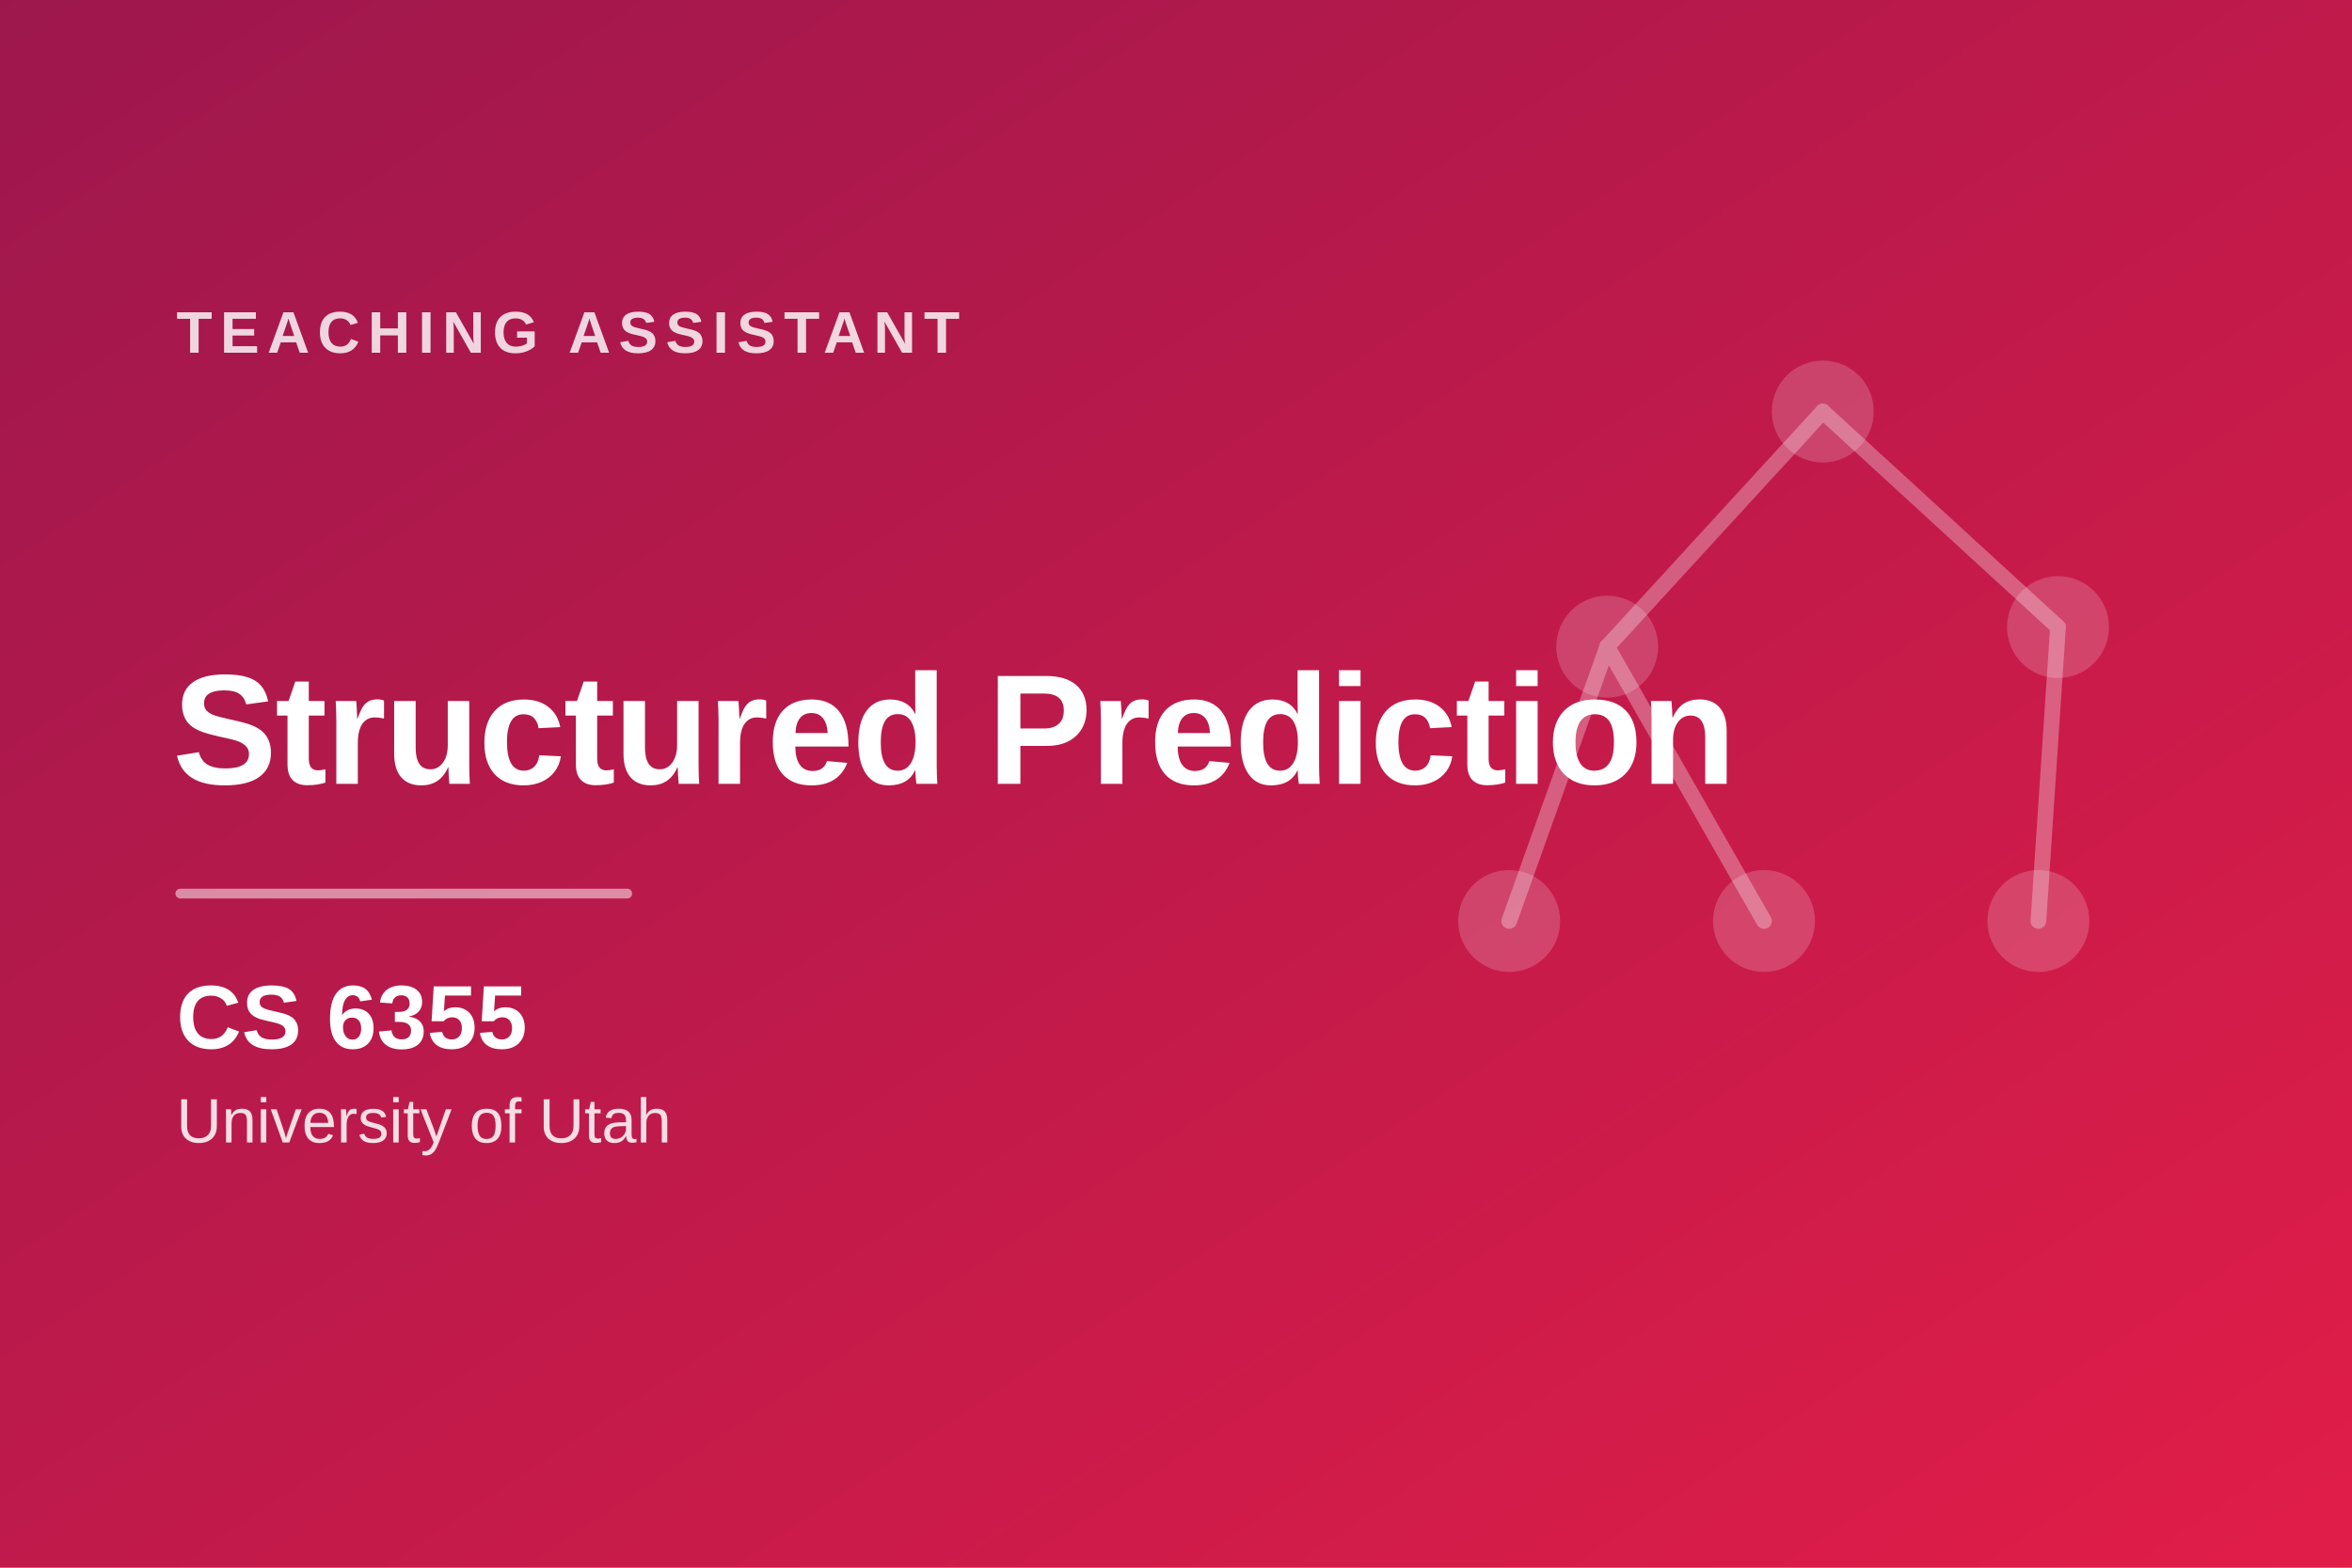
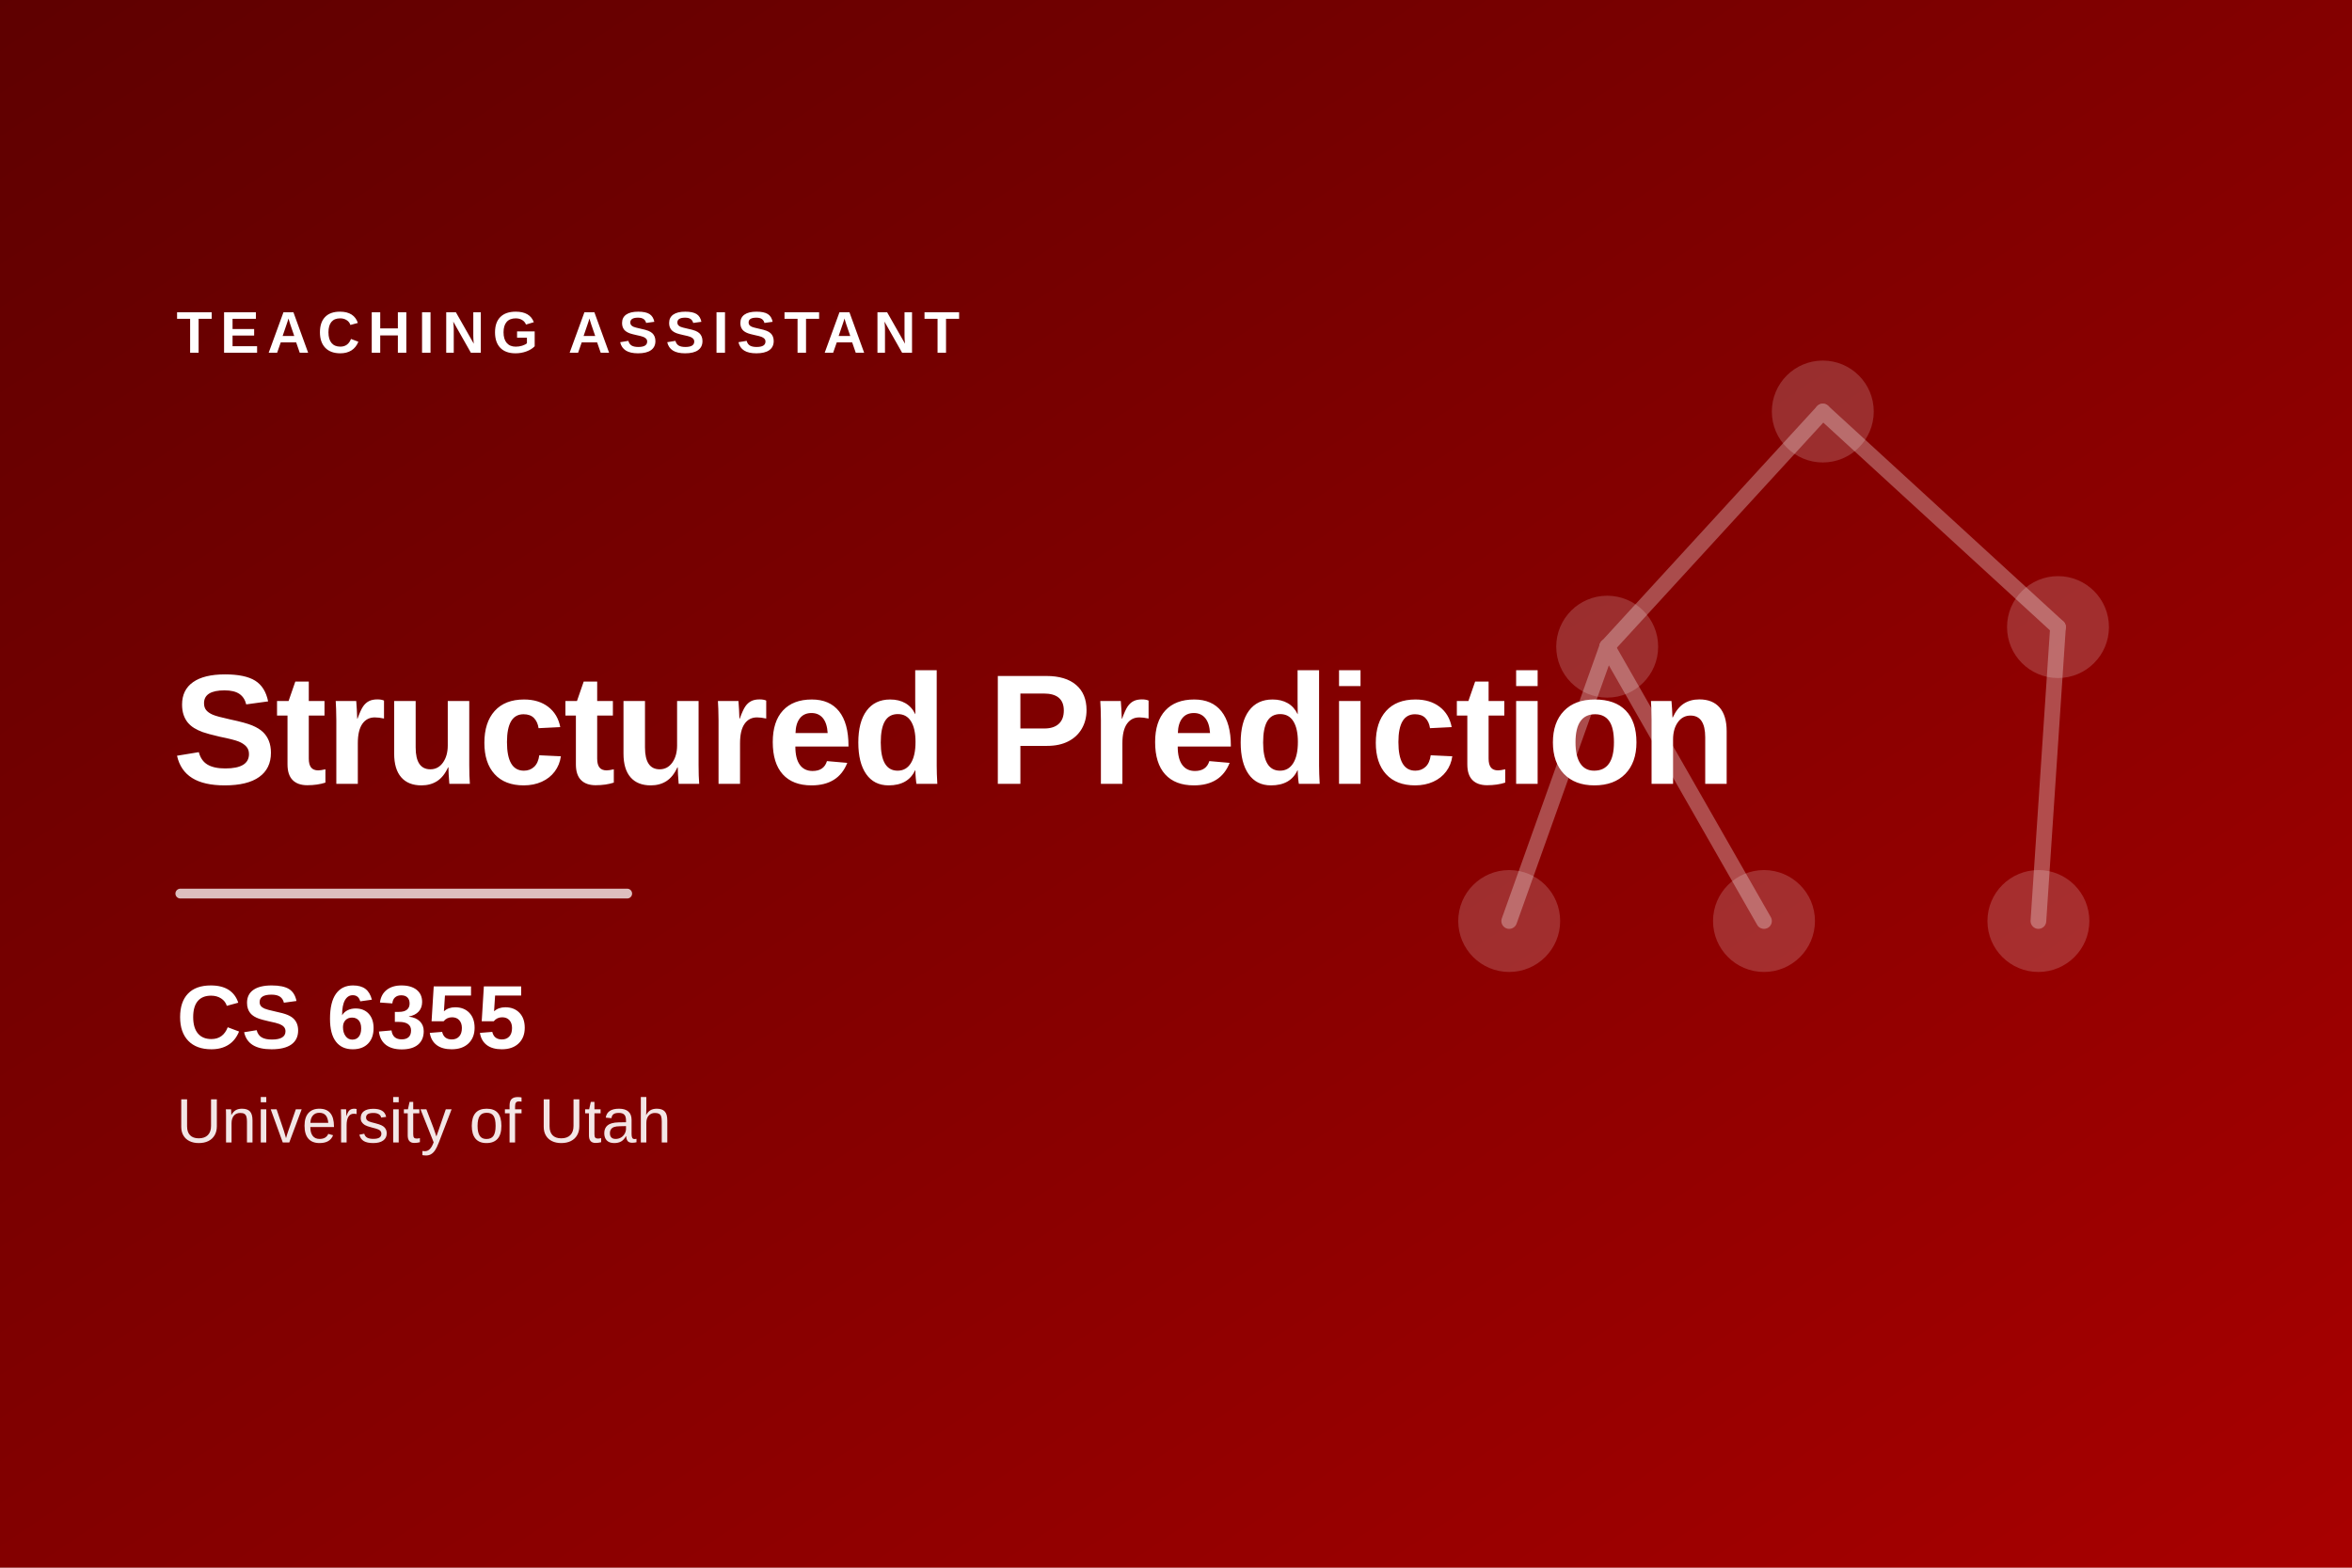
<svg xmlns="http://www.w3.org/2000/svg" viewBox="0 0 1200 800" font-family="'Helvetica Neue', Arial, sans-serif">
  <defs>
    <linearGradient id="g" x1="0" y1="0" x2="1" y2="1">
-       <stop offset="0" stop-color="#9d174d" />
-       <stop offset="1" stop-color="#e11d48" />
+       <stop offset="0" stop-color="#5e0000" />
+       <stop offset="1" stop-color="#a80000" />
    </linearGradient>
  </defs>
  <rect width="1200" height="800" fill="url(#g)" />
  <g opacity="0.30" stroke="#ffffff" stroke-width="8" stroke-linecap="round">
    <line x1="930" y1="210" x2="820" y2="330" />
    <line x1="930" y1="210" x2="1050" y2="320" />
    <line x1="820" y1="330" x2="770" y2="470" />
    <line x1="820" y1="330" x2="900" y2="470" />
    <line x1="1050" y1="320" x2="1040" y2="470" />
  </g>
  <g opacity="0.18" fill="#ffffff">
    <circle cx="930" cy="210" r="26" />
    <circle cx="820" cy="330" r="26" />
    <circle cx="1050" cy="320" r="26" />
    <circle cx="770" cy="470" r="26" />
    <circle cx="900" cy="470" r="26" />
    <circle cx="1040" cy="470" r="26" />
  </g>
-   <text x="90" y="180" fill="#ffffff" fill-opacity="0.82" font-size="30" font-weight="600" letter-spacing="4">TEACHING ASSISTANT</text>
+   <text x="90" y="180" fill="#ffffff" font-size="30" font-weight="600" letter-spacing="4">TEACHING ASSISTANT</text>
  <text x="88" y="400" fill="#ffffff" font-size="80" font-weight="800" letter-spacing="-1">Structured Prediction</text>
-   <line x1="92" y1="456" x2="320" y2="456" stroke="#ffffff" stroke-opacity="0.5" stroke-width="5" stroke-linecap="round" />
+   <line x1="92" y1="456" x2="320" y2="456" stroke="#ffffff" stroke-opacity="0.75" stroke-width="5" stroke-linecap="round" />
  <text x="90" y="535" fill="#ffffff" font-size="46" font-weight="700">CS 6355</text>
-   <text x="90" y="583" fill="#ffffff" fill-opacity="0.85" font-size="32" font-weight="500">University of Utah</text>
+   <text x="90" y="583" fill="#ffffff" fill-opacity="0.9" font-size="32" font-weight="500">University of Utah</text>
</svg>
